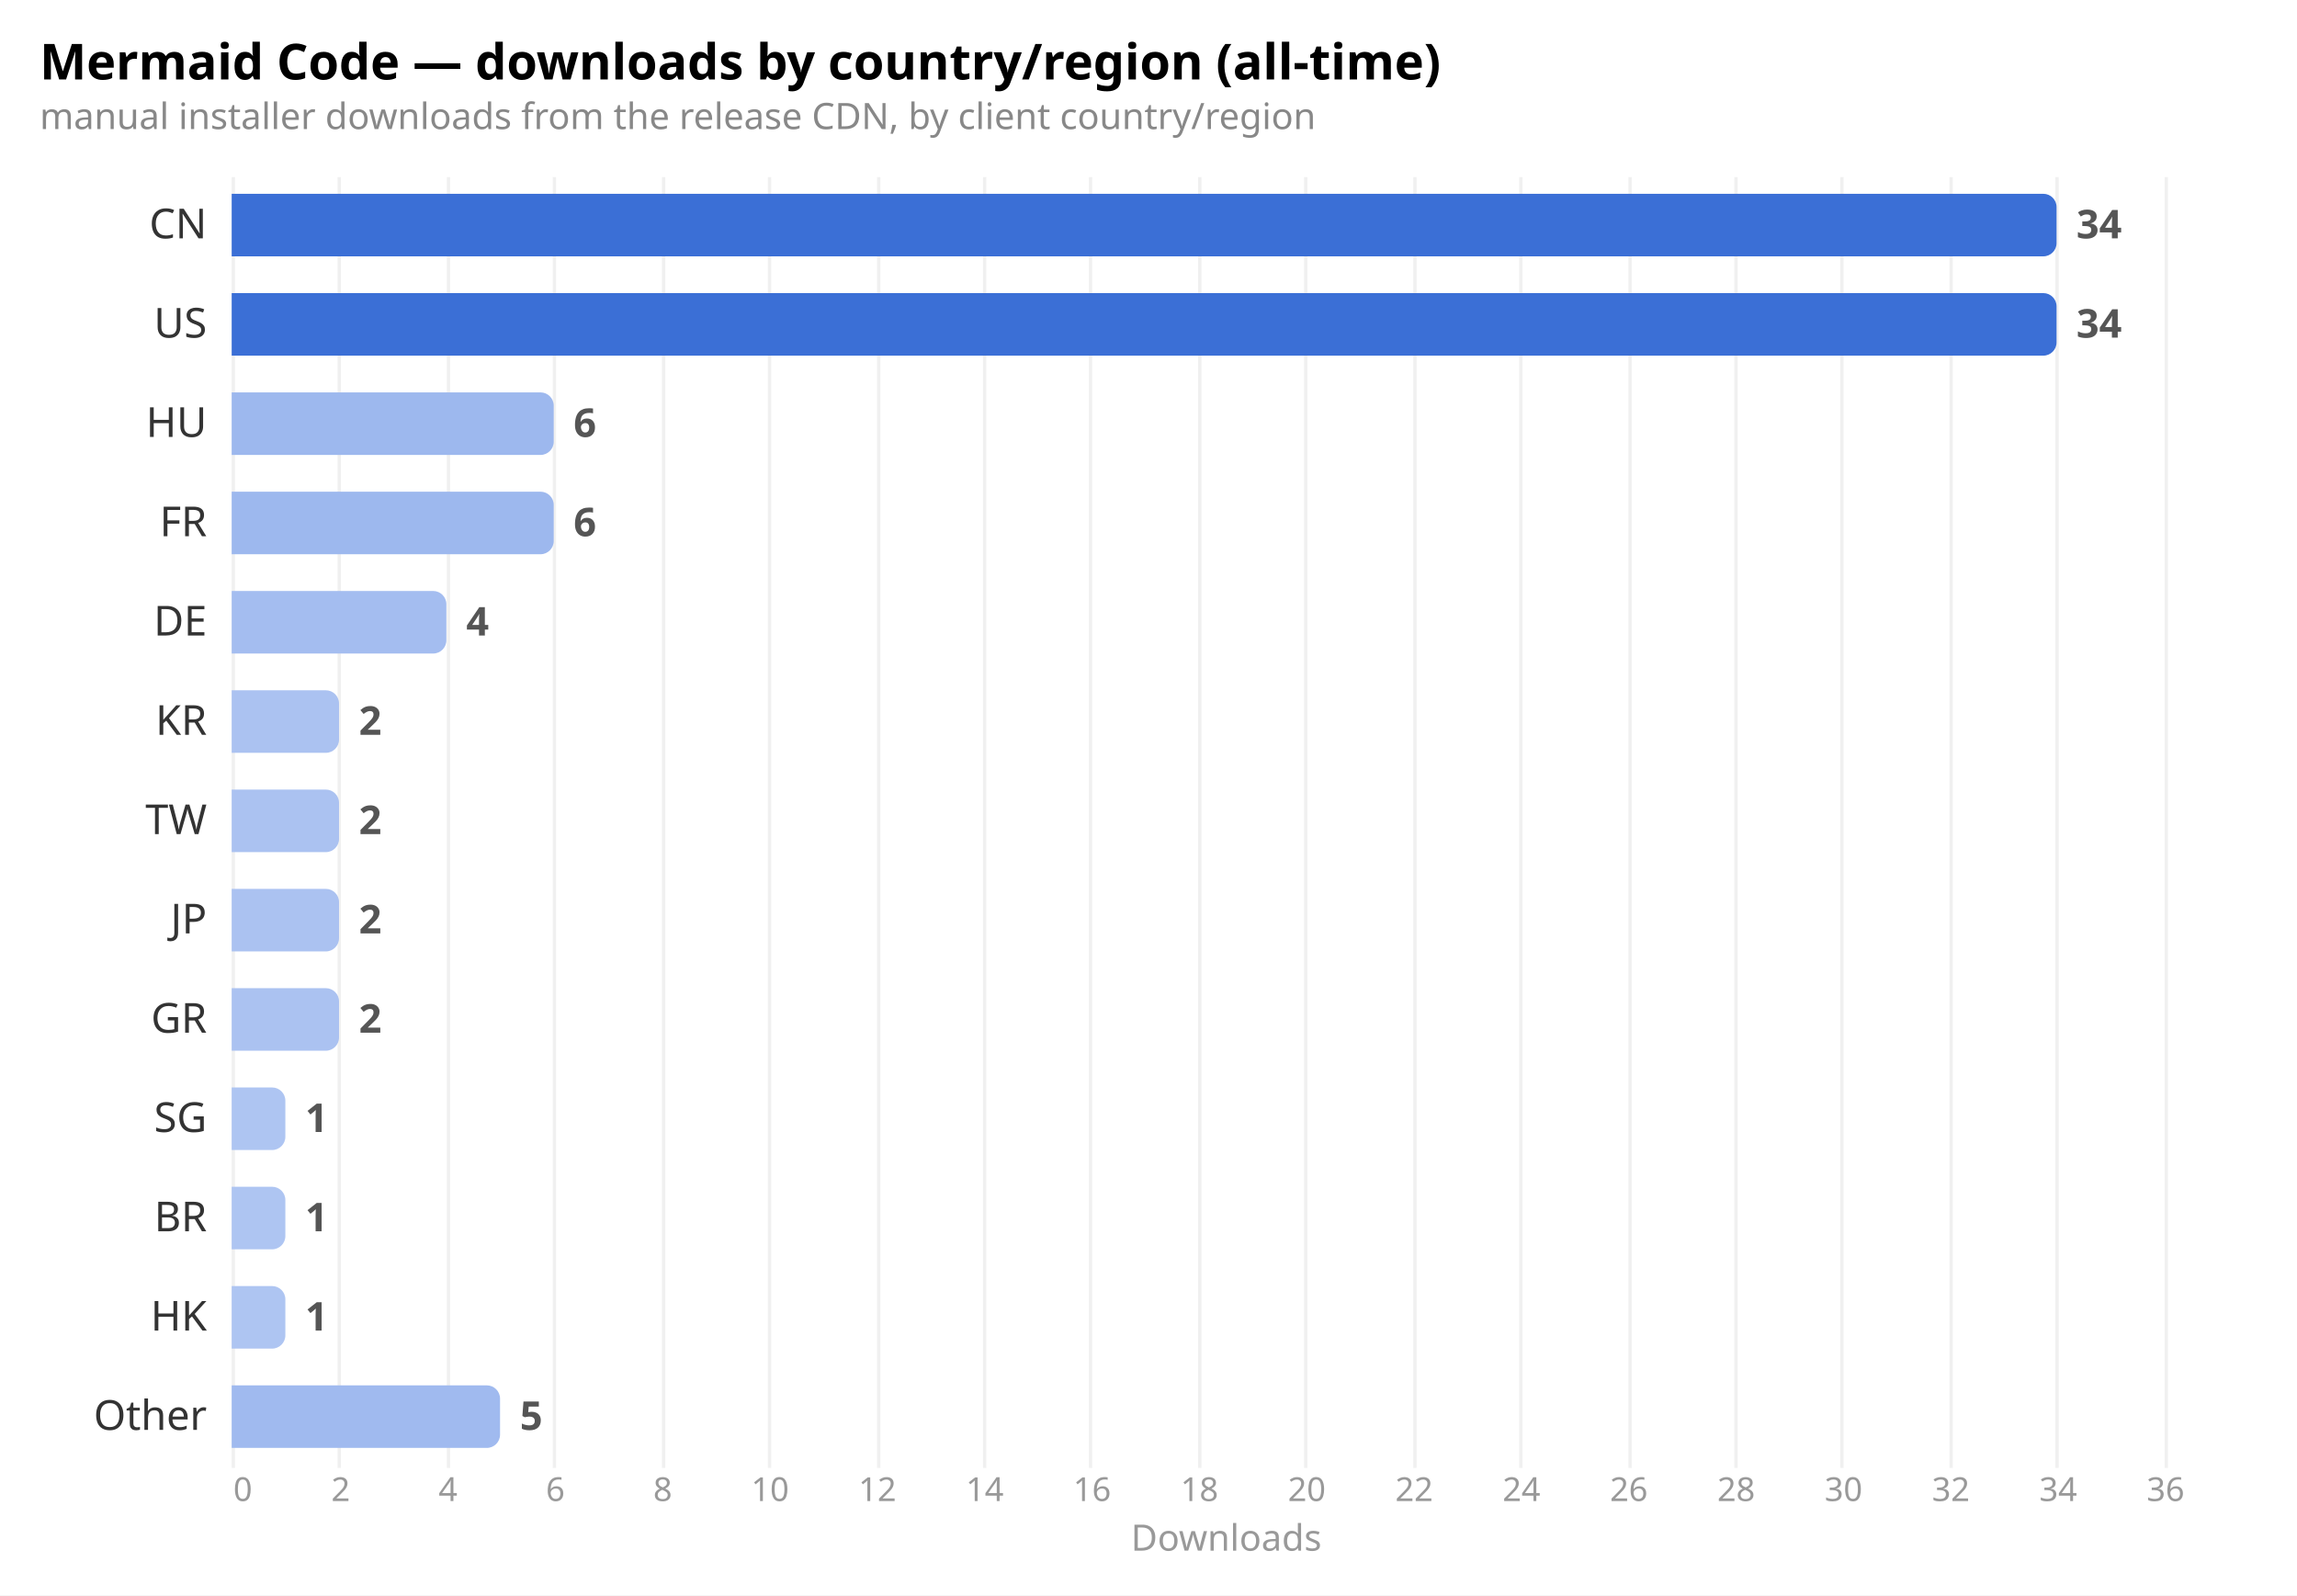
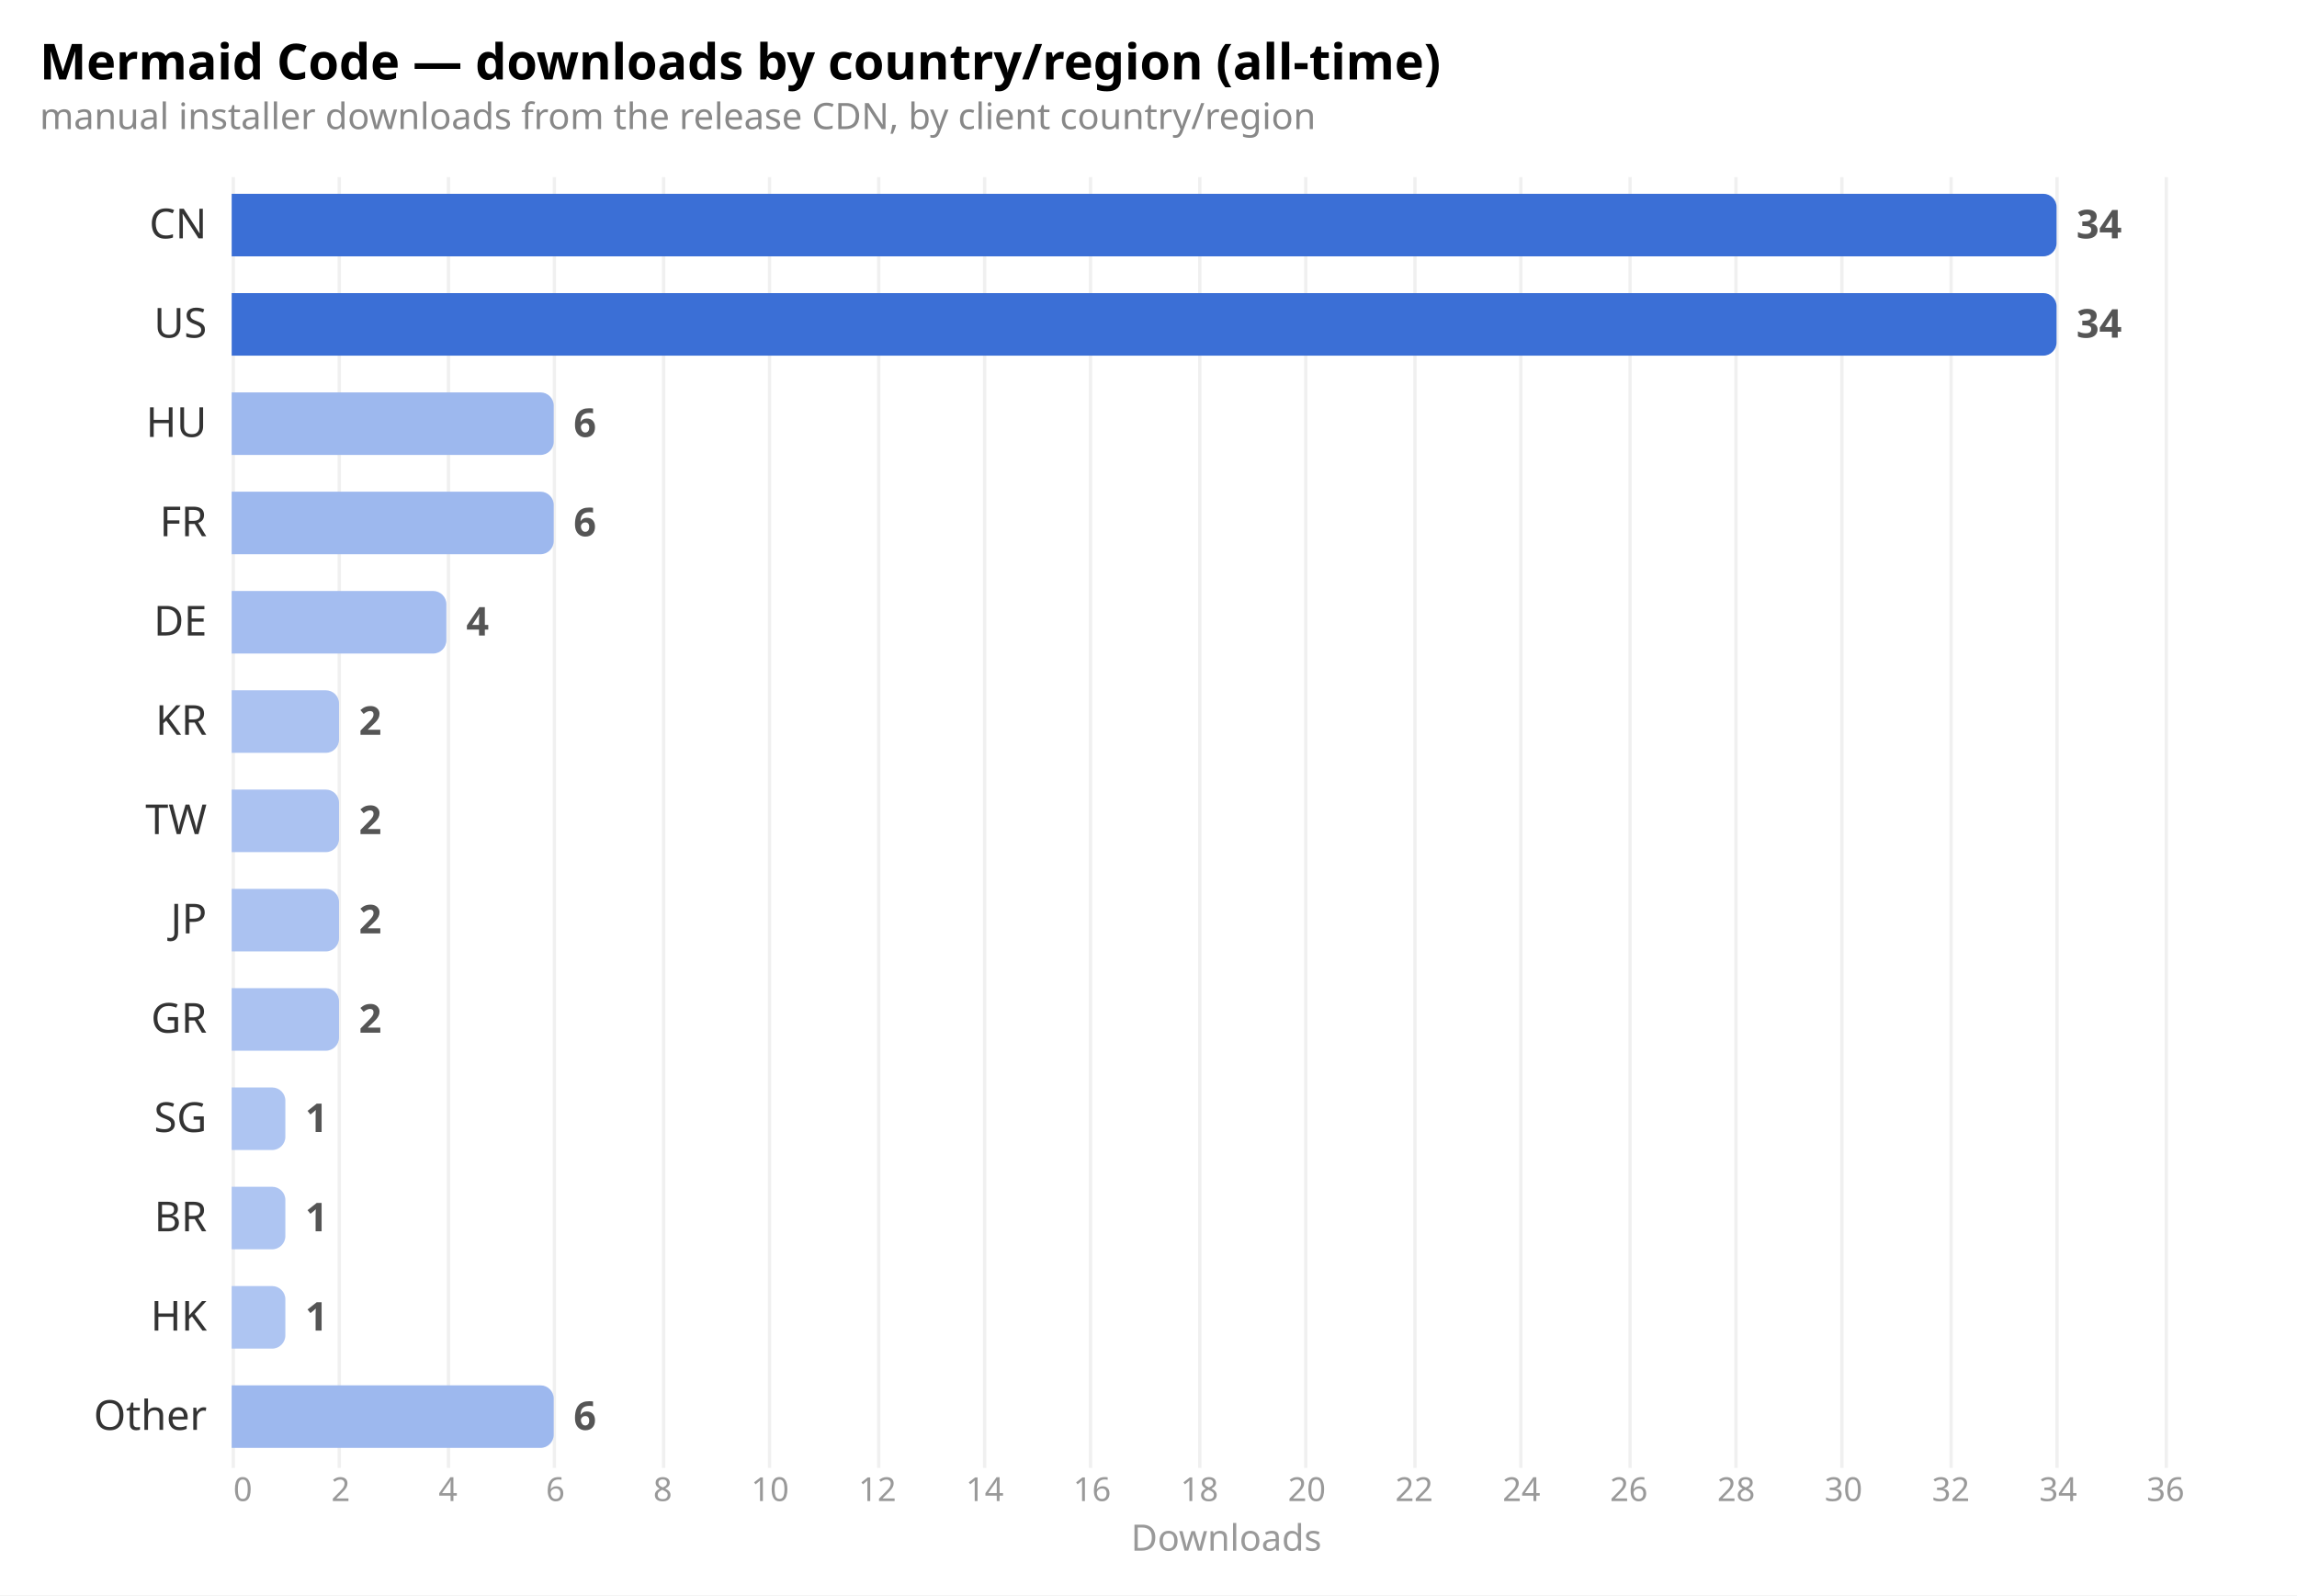
<svg xmlns="http://www.w3.org/2000/svg" version="1.1" class="marks" width="694" height="482" viewBox="0 0 694 482">
  <rect width="694" height="482" fill="white" />
  <g fill="none" stroke-miterlimit="4" transform="translate(70,53)">
    <g class="mark-group role-frame root" role="graphics-object" aria-roledescription="group mark container">
      <g transform="translate(0,0)">
        <path class="background" aria-hidden="true" d="M0,0h600v390h-600Z" />
        <g>
          <g class="mark-group role-axis" aria-hidden="true">
            <g transform="translate(0.5,390.5)">
              <path class="background" aria-hidden="true" d="M0,0h0v0h0Z" pointer-events="none" />
              <g>
                <g class="mark-rule role-axis-grid" pointer-events="none">
                  <line transform="translate(0,0)" x2="0" y2="-390" stroke="#f0f0f0" stroke-width="1" opacity="1" />
                  <line transform="translate(32,0)" x2="0" y2="-390" stroke="#f0f0f0" stroke-width="1" opacity="1" />
                  <line transform="translate(65,0)" x2="0" y2="-390" stroke="#f0f0f0" stroke-width="1" opacity="1" />
                  <line transform="translate(97,0)" x2="0" y2="-390" stroke="#f0f0f0" stroke-width="1" opacity="1" />
                  <line transform="translate(130,0)" x2="0" y2="-390" stroke="#f0f0f0" stroke-width="1" opacity="1" />
                  <line transform="translate(162,0)" x2="0" y2="-390" stroke="#f0f0f0" stroke-width="1" opacity="1" />
                  <line transform="translate(195,0)" x2="0" y2="-390" stroke="#f0f0f0" stroke-width="1" opacity="1" />
                  <line transform="translate(227,0)" x2="0" y2="-390" stroke="#f0f0f0" stroke-width="1" opacity="1" />
                  <line transform="translate(259,0)" x2="0" y2="-390" stroke="#f0f0f0" stroke-width="1" opacity="1" />
                  <line transform="translate(292,0)" x2="0" y2="-390" stroke="#f0f0f0" stroke-width="1" opacity="1" />
                  <line transform="translate(324,0)" x2="0" y2="-390" stroke="#f0f0f0" stroke-width="1" opacity="1" />
                  <line transform="translate(357,0)" x2="0" y2="-390" stroke="#f0f0f0" stroke-width="1" opacity="1" />
                  <line transform="translate(389,0)" x2="0" y2="-390" stroke="#f0f0f0" stroke-width="1" opacity="1" />
                  <line transform="translate(422,0)" x2="0" y2="-390" stroke="#f0f0f0" stroke-width="1" opacity="1" />
                  <line transform="translate(454,0)" x2="0" y2="-390" stroke="#f0f0f0" stroke-width="1" opacity="1" />
                  <line transform="translate(486,0)" x2="0" y2="-390" stroke="#f0f0f0" stroke-width="1" opacity="1" />
                  <line transform="translate(519,0)" x2="0" y2="-390" stroke="#f0f0f0" stroke-width="1" opacity="1" />
                  <line transform="translate(551,0)" x2="0" y2="-390" stroke="#f0f0f0" stroke-width="1" opacity="1" />
                  <line transform="translate(584,0)" x2="0" y2="-390" stroke="#f0f0f0" stroke-width="1" opacity="1" />
                </g>
              </g>
              <path class="foreground" aria-hidden="true" d="" pointer-events="none" display="none" />
            </g>
          </g>
          <g class="mark-group role-axis" role="graphics-symbol" aria-roledescription="axis" aria-label="X-axis titled 'Downloads' for a linear scale with values from 0 to 37">
            <g transform="translate(0.5,390.5)">
              <path class="background" aria-hidden="true" d="M0,0h0v0h0Z" pointer-events="none" />
              <g>
                <g class="mark-text role-axis-label" pointer-events="none">
                  <text text-anchor="start" transform="translate(0,10)" font-family="sans-serif" font-size="10px" fill="#999" opacity="1">0</text>
                  <text text-anchor="middle" transform="translate(32.43243,10)" font-family="sans-serif" font-size="10px" fill="#999" opacity="1">2</text>
                  <text text-anchor="middle" transform="translate(64.86486,10)" font-family="sans-serif" font-size="10px" fill="#999" opacity="1">4</text>
                  <text text-anchor="middle" transform="translate(97.2973,10)" font-family="sans-serif" font-size="10px" fill="#999" opacity="1">6</text>
                  <text text-anchor="middle" transform="translate(129.7297,10)" font-family="sans-serif" font-size="10px" fill="#999" opacity="1">8</text>
                  <text text-anchor="middle" transform="translate(162.1622,10)" font-family="sans-serif" font-size="10px" fill="#999" opacity="1">10</text>
                  <text text-anchor="middle" transform="translate(194.5946,10)" font-family="sans-serif" font-size="10px" fill="#999" opacity="1">12</text>
                  <text text-anchor="middle" transform="translate(227.027,10)" font-family="sans-serif" font-size="10px" fill="#999" opacity="1">14</text>
                  <text text-anchor="middle" transform="translate(259.4595,10)" font-family="sans-serif" font-size="10px" fill="#999" opacity="1">16</text>
                  <text text-anchor="middle" transform="translate(291.8919,10)" font-family="sans-serif" font-size="10px" fill="#999" opacity="1">18</text>
                  <text text-anchor="middle" transform="translate(324.3243,10)" font-family="sans-serif" font-size="10px" fill="#999" opacity="1">20</text>
                  <text text-anchor="middle" transform="translate(356.7568,10)" font-family="sans-serif" font-size="10px" fill="#999" opacity="1">22</text>
                  <text text-anchor="middle" transform="translate(389.1892,10)" font-family="sans-serif" font-size="10px" fill="#999" opacity="1">24</text>
                  <text text-anchor="middle" transform="translate(421.6216,10)" font-family="sans-serif" font-size="10px" fill="#999" opacity="1">26</text>
                  <text text-anchor="middle" transform="translate(454.0541,10)" font-family="sans-serif" font-size="10px" fill="#999" opacity="1">28</text>
                  <text text-anchor="middle" transform="translate(486.4865,10)" font-family="sans-serif" font-size="10px" fill="#999" opacity="1">30</text>
                  <text text-anchor="middle" transform="translate(518.9189,10)" font-family="sans-serif" font-size="10px" fill="#999" opacity="1">32</text>
                  <text text-anchor="middle" transform="translate(551.3514,10)" font-family="sans-serif" font-size="10px" fill="#999" opacity="1">34</text>
                  <text text-anchor="middle" transform="translate(583.7838,10)" font-family="sans-serif" font-size="10px" fill="#999" opacity="1">36</text>
                </g>
                <g class="mark-text role-axis-title" pointer-events="none">
                  <text text-anchor="middle" transform="translate(300,25)" font-family="sans-serif" font-size="11px" font-weight="500" fill="#999" opacity="1">Downloads</text>
                </g>
              </g>
              <path class="foreground" aria-hidden="true" d="" pointer-events="none" display="none" />
            </g>
          </g>
          <g class="mark-group role-axis" role="graphics-symbol" aria-roledescription="axis" aria-label="Y-axis for a discrete scale with 13 values: CN, US, HU, FR, DE, ending with Other">
            <g transform="translate(0.5,0.5)">
              <path class="background" aria-hidden="true" d="M0,0h0v0h0Z" pointer-events="none" />
              <g>
                <g class="mark-text role-axis-label" pointer-events="none">
                  <text text-anchor="end" transform="translate(-8,18.5)" font-family="sans-serif" font-size="12.5px" font-weight="500" fill="#333" opacity="1">CN</text>
                  <text text-anchor="end" transform="translate(-8,48.5)" font-family="sans-serif" font-size="12.5px" font-weight="500" fill="#333" opacity="1">US</text>
                  <text text-anchor="end" transform="translate(-8,78.5)" font-family="sans-serif" font-size="12.5px" font-weight="500" fill="#333" opacity="1">HU</text>
                  <text text-anchor="end" transform="translate(-8,108.5)" font-family="sans-serif" font-size="12.5px" font-weight="500" fill="#333" opacity="1">FR</text>
                  <text text-anchor="end" transform="translate(-8,138.5)" font-family="sans-serif" font-size="12.5px" font-weight="500" fill="#333" opacity="1">DE</text>
                  <text text-anchor="end" transform="translate(-8,168.5)" font-family="sans-serif" font-size="12.5px" font-weight="500" fill="#333" opacity="1">KR</text>
                  <text text-anchor="end" transform="translate(-8,198.5)" font-family="sans-serif" font-size="12.5px" font-weight="500" fill="#333" opacity="1">TW</text>
                  <text text-anchor="end" transform="translate(-8,228.5)" font-family="sans-serif" font-size="12.5px" font-weight="500" fill="#333" opacity="1">JP</text>
                  <text text-anchor="end" transform="translate(-8,258.5)" font-family="sans-serif" font-size="12.5px" font-weight="500" fill="#333" opacity="1">GR</text>
                  <text text-anchor="end" transform="translate(-8,288.5)" font-family="sans-serif" font-size="12.5px" font-weight="500" fill="#333" opacity="1">SG</text>
                  <text text-anchor="end" transform="translate(-8,318.5)" font-family="sans-serif" font-size="12.5px" font-weight="500" fill="#333" opacity="1">BR</text>
                  <text text-anchor="end" transform="translate(-8,348.5)" font-family="sans-serif" font-size="12.5px" font-weight="500" fill="#333" opacity="1">HK</text>
                  <text text-anchor="end" transform="translate(-8,378.5)" font-family="sans-serif" font-size="12.5px" font-weight="500" fill="#333" opacity="1">Other</text>
                </g>
              </g>
              <path class="foreground" aria-hidden="true" d="" pointer-events="none" display="none" />
            </g>
          </g>
          <g class="mark-group role-scope" role="graphics-object" aria-roledescription="group mark container">
            <g transform="translate(0,5.55)">
              <path class="background" aria-hidden="true" d="M0,0L547.351,0C549.559,0,551.351,1.792,551.351,4L551.351,14.9C551.351,17.108,549.559,18.9,547.351,18.9L0,18.9C0,18.9,0,18.9,0,18.9L0,0C0,0,0,0,0,0Z" />
              <g clip-path="url(#clip1)">
                <g class="mark-group role-scope" role="graphics-object" aria-roledescription="group mark container">
                  <g transform="translate(0,0)">
                    <path class="background" aria-hidden="true" d="M0,0h0v18.9h0Z" />
                    <g>
                      <g class="mark-rect role-mark layer_0_marks" role="graphics-object" aria-roledescription="rect mark container">
                        <path aria-label="Downloads: 34; country: CN; downloads: 34" role="graphics-symbol" aria-roledescription="bar" d="M0,0h551.351v18.9h-551.351Z" fill="rgb(59, 111, 214)" />
                      </g>
                    </g>
                    <path class="foreground" aria-hidden="true" d="" display="none" />
                  </g>
                </g>
              </g>
              <path class="foreground" aria-hidden="true" d="" display="none" />
            </g>
            <g transform="translate(0,35.55)">
              <path class="background" aria-hidden="true" d="M0,0L547.351,0C549.559,0,551.351,1.792,551.351,4L551.351,14.9C551.351,17.108,549.559,18.9,547.351,18.9L0,18.9C0,18.9,0,18.9,0,18.9L0,0C0,0,0,0,0,0Z" />
              <g clip-path="url(#clip2)">
                <g class="mark-group role-scope" role="graphics-object" aria-roledescription="group mark container">
                  <g transform="translate(0,0)">
                    <path class="background" aria-hidden="true" d="M0,0h0v18.9h0Z" />
                    <g>
                      <g class="mark-rect role-mark layer_0_marks" role="graphics-object" aria-roledescription="rect mark container">
                        <path aria-label="Downloads: 34; country: US; downloads: 34" role="graphics-symbol" aria-roledescription="bar" d="M0,0h551.351v18.9h-551.351Z" fill="rgb(59, 111, 214)" />
                      </g>
                    </g>
                    <path class="foreground" aria-hidden="true" d="" display="none" />
                  </g>
                </g>
              </g>
              <path class="foreground" aria-hidden="true" d="" display="none" />
            </g>
            <g transform="translate(0,65.55)">
              <path class="background" aria-hidden="true" d="M0,0L93.297,0C95.505,0,97.297,1.792,97.297,4L97.297,14.9C97.297,17.108,95.505,18.9,93.297,18.9L0,18.9C0,18.9,0,18.9,0,18.9L0,0C0,0,0,0,0,0Z" />
              <g clip-path="url(#clip3)">
                <g class="mark-group role-scope" role="graphics-object" aria-roledescription="group mark container">
                  <g transform="translate(0,0)">
                    <path class="background" aria-hidden="true" d="M0,0h0v18.9h0Z" />
                    <g>
                      <g class="mark-rect role-mark layer_0_marks" role="graphics-object" aria-roledescription="rect mark container">
                        <path aria-label="Downloads: 6; country: HU; downloads: 6" role="graphics-symbol" aria-roledescription="bar" d="M0,0h97.297v18.9h-97.297Z" fill="rgb(157, 184, 238)" />
                      </g>
                    </g>
                    <path class="foreground" aria-hidden="true" d="" display="none" />
                  </g>
                </g>
              </g>
              <path class="foreground" aria-hidden="true" d="" display="none" />
            </g>
            <g transform="translate(0,95.55)">
              <path class="background" aria-hidden="true" d="M0,0L93.297,0C95.505,0,97.297,1.792,97.297,4L97.297,14.9C97.297,17.108,95.505,18.9,93.297,18.9L0,18.9C0,18.9,0,18.9,0,18.9L0,0C0,0,0,0,0,0Z" />
              <g clip-path="url(#clip4)">
                <g class="mark-group role-scope" role="graphics-object" aria-roledescription="group mark container">
                  <g transform="translate(0,0)">
                    <path class="background" aria-hidden="true" d="M0,0h0v18.9h0Z" />
                    <g>
                      <g class="mark-rect role-mark layer_0_marks" role="graphics-object" aria-roledescription="rect mark container">
                        <path aria-label="Downloads: 6; country: FR; downloads: 6" role="graphics-symbol" aria-roledescription="bar" d="M0,0h97.297v18.9h-97.297Z" fill="rgb(157, 184, 238)" />
                      </g>
                    </g>
                    <path class="foreground" aria-hidden="true" d="" display="none" />
                  </g>
                </g>
              </g>
              <path class="foreground" aria-hidden="true" d="" display="none" />
            </g>
            <g transform="translate(0,125.55)">
              <path class="background" aria-hidden="true" d="M0,0L60.865,0C63.073,0,64.865,1.792,64.865,4L64.865,14.9C64.865,17.108,63.073,18.9,60.865,18.9L0,18.9C0,18.9,0,18.9,0,18.9L0,0C0,0,0,0,0,0Z" />
              <g clip-path="url(#clip5)">
                <g class="mark-group role-scope" role="graphics-object" aria-roledescription="group mark container">
                  <g transform="translate(0,0)">
                    <path class="background" aria-hidden="true" d="M0,0h0v18.9h0Z" />
                    <g>
                      <g class="mark-rect role-mark layer_0_marks" role="graphics-object" aria-roledescription="rect mark container">
                        <path aria-label="Downloads: 4; country: DE; downloads: 4" role="graphics-symbol" aria-roledescription="bar" d="M0,0h64.865v18.9h-64.865Z" fill="rgb(164, 189, 240)" />
                      </g>
                    </g>
                    <path class="foreground" aria-hidden="true" d="" display="none" />
                  </g>
                </g>
              </g>
              <path class="foreground" aria-hidden="true" d="" display="none" />
            </g>
            <g transform="translate(0,155.55)">
              <path class="background" aria-hidden="true" d="M0,0L28.432,0C30.64,0,32.432,1.792,32.432,4L32.432,14.9C32.432,17.108,30.64,18.9,28.432,18.9L0,18.9C0,18.9,0,18.9,0,18.9L0,0C0,0,0,0,0,0Z" />
              <g clip-path="url(#clip6)">
                <g class="mark-group role-scope" role="graphics-object" aria-roledescription="group mark container">
                  <g transform="translate(0,0)">
                    <path class="background" aria-hidden="true" d="M0,0h0v18.9h0Z" />
                    <g>
                      <g class="mark-rect role-mark layer_0_marks" role="graphics-object" aria-roledescription="rect mark container">
                        <path aria-label="Downloads: 2; country: KR; downloads: 2" role="graphics-symbol" aria-roledescription="bar" d="M0,0h32.432v18.9h-32.432Z" fill="rgb(171, 194, 241)" />
                      </g>
                    </g>
                    <path class="foreground" aria-hidden="true" d="" display="none" />
                  </g>
                </g>
              </g>
              <path class="foreground" aria-hidden="true" d="" display="none" />
            </g>
            <g transform="translate(0,185.55)">
              <path class="background" aria-hidden="true" d="M0,0L28.432,0C30.64,0,32.432,1.792,32.432,4L32.432,14.9C32.432,17.108,30.64,18.9,28.432,18.9L0,18.9C0,18.9,0,18.9,0,18.9L0,0C0,0,0,0,0,0Z" />
              <g clip-path="url(#clip7)">
                <g class="mark-group role-scope" role="graphics-object" aria-roledescription="group mark container">
                  <g transform="translate(0,0)">
                    <path class="background" aria-hidden="true" d="M0,0h0v18.9h0Z" />
                    <g>
                      <g class="mark-rect role-mark layer_0_marks" role="graphics-object" aria-roledescription="rect mark container">
                        <path aria-label="Downloads: 2; country: TW; downloads: 2" role="graphics-symbol" aria-roledescription="bar" d="M0,0h32.432v18.9h-32.432Z" fill="rgb(171, 194, 241)" />
                      </g>
                    </g>
                    <path class="foreground" aria-hidden="true" d="" display="none" />
                  </g>
                </g>
              </g>
              <path class="foreground" aria-hidden="true" d="" display="none" />
            </g>
            <g transform="translate(0,215.55)">
              <path class="background" aria-hidden="true" d="M0,0L28.432,0C30.64,0,32.432,1.792,32.432,4L32.432,14.9C32.432,17.108,30.64,18.9,28.432,18.9L0,18.9C0,18.9,0,18.9,0,18.9L0,0C0,0,0,0,0,0Z" />
              <g clip-path="url(#clip8)">
                <g class="mark-group role-scope" role="graphics-object" aria-roledescription="group mark container">
                  <g transform="translate(0,0)">
                    <path class="background" aria-hidden="true" d="M0,0h0v18.9h0Z" />
                    <g>
                      <g class="mark-rect role-mark layer_0_marks" role="graphics-object" aria-roledescription="rect mark container">
                        <path aria-label="Downloads: 2; country: JP; downloads: 2" role="graphics-symbol" aria-roledescription="bar" d="M0,0h32.432v18.9h-32.432Z" fill="rgb(171, 194, 241)" />
                      </g>
                    </g>
                    <path class="foreground" aria-hidden="true" d="" display="none" />
                  </g>
                </g>
              </g>
              <path class="foreground" aria-hidden="true" d="" display="none" />
            </g>
            <g transform="translate(0,245.55)">
              <path class="background" aria-hidden="true" d="M0,0L28.432,0C30.64,0,32.432,1.792,32.432,4L32.432,14.9C32.432,17.108,30.64,18.9,28.432,18.9L0,18.9C0,18.9,0,18.9,0,18.9L0,0C0,0,0,0,0,0Z" />
              <g clip-path="url(#clip9)">
                <g class="mark-group role-scope" role="graphics-object" aria-roledescription="group mark container">
                  <g transform="translate(0,0)">
                    <path class="background" aria-hidden="true" d="M0,0h0v18.9h0Z" />
                    <g>
                      <g class="mark-rect role-mark layer_0_marks" role="graphics-object" aria-roledescription="rect mark container">
                        <path aria-label="Downloads: 2; country: GR; downloads: 2" role="graphics-symbol" aria-roledescription="bar" d="M0,0h32.432v18.9h-32.432Z" fill="rgb(171, 194, 241)" />
                      </g>
                    </g>
                    <path class="foreground" aria-hidden="true" d="" display="none" />
                  </g>
                </g>
              </g>
              <path class="foreground" aria-hidden="true" d="" display="none" />
            </g>
            <g transform="translate(0,275.55)">
              <path class="background" aria-hidden="true" d="M0,0L12.216,0C14.424,0,16.216,1.792,16.216,4L16.216,14.9C16.216,17.108,14.424,18.9,12.216,18.9L0,18.9C0,18.9,0,18.9,0,18.9L0,0C0,0,0,0,0,0Z" />
              <g clip-path="url(#clip10)">
                <g class="mark-group role-scope" role="graphics-object" aria-roledescription="group mark container">
                  <g transform="translate(0,0)">
                    <path class="background" aria-hidden="true" d="M0,0h0v18.9h0Z" />
                    <g>
                      <g class="mark-rect role-mark layer_0_marks" role="graphics-object" aria-roledescription="rect mark container">
                        <path aria-label="Downloads: 1; country: SG; downloads: 1" role="graphics-symbol" aria-roledescription="bar" d="M0,0h16.216v18.9h-16.216Z" fill="rgb(174, 197, 242)" />
                      </g>
                    </g>
                    <path class="foreground" aria-hidden="true" d="" display="none" />
                  </g>
                </g>
              </g>
              <path class="foreground" aria-hidden="true" d="" display="none" />
            </g>
            <g transform="translate(0,305.55)">
              <path class="background" aria-hidden="true" d="M0,0L12.216,0C14.424,0,16.216,1.792,16.216,4L16.216,14.9C16.216,17.108,14.424,18.9,12.216,18.9L0,18.9C0,18.9,0,18.9,0,18.9L0,0C0,0,0,0,0,0Z" />
              <g clip-path="url(#clip11)">
                <g class="mark-group role-scope" role="graphics-object" aria-roledescription="group mark container">
                  <g transform="translate(0,0)">
                    <path class="background" aria-hidden="true" d="M0,0h0v18.9h0Z" />
                    <g>
                      <g class="mark-rect role-mark layer_0_marks" role="graphics-object" aria-roledescription="rect mark container">
                        <path aria-label="Downloads: 1; country: BR; downloads: 1" role="graphics-symbol" aria-roledescription="bar" d="M0,0h16.216v18.9h-16.216Z" fill="rgb(174, 197, 242)" />
                      </g>
                    </g>
                    <path class="foreground" aria-hidden="true" d="" display="none" />
                  </g>
                </g>
              </g>
              <path class="foreground" aria-hidden="true" d="" display="none" />
            </g>
            <g transform="translate(0,335.55)">
              <path class="background" aria-hidden="true" d="M0,0L12.216,0C14.424,0,16.216,1.792,16.216,4L16.216,14.9C16.216,17.108,14.424,18.9,12.216,18.9L0,18.9C0,18.9,0,18.9,0,18.9L0,0C0,0,0,0,0,0Z" />
              <g clip-path="url(#clip12)">
                <g class="mark-group role-scope" role="graphics-object" aria-roledescription="group mark container">
                  <g transform="translate(0,0)">
                    <path class="background" aria-hidden="true" d="M0,0h0v18.9h0Z" />
                    <g>
                      <g class="mark-rect role-mark layer_0_marks" role="graphics-object" aria-roledescription="rect mark container">
                        <path aria-label="Downloads: 1; country: HK; downloads: 1" role="graphics-symbol" aria-roledescription="bar" d="M0,0h16.216v18.9h-16.216Z" fill="rgb(174, 197, 242)" />
                      </g>
                    </g>
                    <path class="foreground" aria-hidden="true" d="" display="none" />
                  </g>
                </g>
              </g>
              <path class="foreground" aria-hidden="true" d="" display="none" />
            </g>
            <g transform="translate(0,365.55)">
-               <path class="background" aria-hidden="true" d="M0,0L77.081,0C79.289,0,81.081,1.792,81.081,4L81.081,14.9C81.081,17.108,79.289,18.9,77.081,18.9L0,18.9C0,18.9,0,18.9,0,18.9L0,0C0,0,0,0,0,0Z" />
+               <path class="background" aria-hidden="true" d="M0,0L93.297,0C95.505,0,97.297,1.792,97.297,4L97.297,14.9C97.297,17.108,95.505,18.9,93.297,18.9L0,18.9C0,18.9,0,18.9,0,18.9L0,0C0,0,0,0,0,0Z" />
              <g clip-path="url(#clip13)">
                <g class="mark-group role-scope" role="graphics-object" aria-roledescription="group mark container">
                  <g transform="translate(0,0)">
                    <path class="background" aria-hidden="true" d="M0,0h0v18.9h0Z" />
                    <g>
                      <g class="mark-rect role-mark layer_0_marks" role="graphics-object" aria-roledescription="rect mark container">
-                         <path aria-label="Downloads: 5; country: Other; downloads: 5" role="graphics-symbol" aria-roledescription="bar" d="M0,0h81.081v18.9h-81.081Z" fill="rgb(160, 186, 239)" />
+                         <path aria-label="Downloads: 6; country: Other; downloads: 6" role="graphics-symbol" aria-roledescription="bar" d="M0,0h97.297v18.9h-97.297Z" fill="rgb(157, 184, 238)" />
                      </g>
                    </g>
                    <path class="foreground" aria-hidden="true" d="" display="none" />
                  </g>
                </g>
              </g>
              <path class="foreground" aria-hidden="true" d="" display="none" />
            </g>
          </g>
          <g class="mark-text role-mark layer_1_marks" role="graphics-object" aria-roledescription="text mark container">
            <text aria-label="Downloads: 34; country: CN; downloads: 34" role="graphics-symbol" aria-roledescription="text mark" text-anchor="start" transform="translate(557.3514,19)" font-family="sans-serif" font-size="12px" font-weight="600" fill="#555">34</text>
            <text aria-label="Downloads: 34; country: US; downloads: 34" role="graphics-symbol" aria-roledescription="text mark" text-anchor="start" transform="translate(557.3514,49)" font-family="sans-serif" font-size="12px" font-weight="600" fill="#555">34</text>
            <text aria-label="Downloads: 6; country: HU; downloads: 6" role="graphics-symbol" aria-roledescription="text mark" text-anchor="start" transform="translate(103.2973,79)" font-family="sans-serif" font-size="12px" font-weight="600" fill="#555">6</text>
            <text aria-label="Downloads: 6; country: FR; downloads: 6" role="graphics-symbol" aria-roledescription="text mark" text-anchor="start" transform="translate(103.2973,109)" font-family="sans-serif" font-size="12px" font-weight="600" fill="#555">6</text>
            <text aria-label="Downloads: 4; country: DE; downloads: 4" role="graphics-symbol" aria-roledescription="text mark" text-anchor="start" transform="translate(70.86486,139)" font-family="sans-serif" font-size="12px" font-weight="600" fill="#555">4</text>
            <text aria-label="Downloads: 2; country: KR; downloads: 2" role="graphics-symbol" aria-roledescription="text mark" text-anchor="start" transform="translate(38.43243,169)" font-family="sans-serif" font-size="12px" font-weight="600" fill="#555">2</text>
            <text aria-label="Downloads: 2; country: TW; downloads: 2" role="graphics-symbol" aria-roledescription="text mark" text-anchor="start" transform="translate(38.43243,199)" font-family="sans-serif" font-size="12px" font-weight="600" fill="#555">2</text>
            <text aria-label="Downloads: 2; country: JP; downloads: 2" role="graphics-symbol" aria-roledescription="text mark" text-anchor="start" transform="translate(38.43243,229)" font-family="sans-serif" font-size="12px" font-weight="600" fill="#555">2</text>
            <text aria-label="Downloads: 2; country: GR; downloads: 2" role="graphics-symbol" aria-roledescription="text mark" text-anchor="start" transform="translate(38.43243,259)" font-family="sans-serif" font-size="12px" font-weight="600" fill="#555">2</text>
            <text aria-label="Downloads: 1; country: SG; downloads: 1" role="graphics-symbol" aria-roledescription="text mark" text-anchor="start" transform="translate(22.21622,289)" font-family="sans-serif" font-size="12px" font-weight="600" fill="#555">1</text>
            <text aria-label="Downloads: 1; country: BR; downloads: 1" role="graphics-symbol" aria-roledescription="text mark" text-anchor="start" transform="translate(22.21622,319)" font-family="sans-serif" font-size="12px" font-weight="600" fill="#555">1</text>
            <text aria-label="Downloads: 1; country: HK; downloads: 1" role="graphics-symbol" aria-roledescription="text mark" text-anchor="start" transform="translate(22.21622,349)" font-family="sans-serif" font-size="12px" font-weight="600" fill="#555">1</text>
-             <text aria-label="Downloads: 5; country: Other; downloads: 5" role="graphics-symbol" aria-roledescription="text mark" text-anchor="start" transform="translate(87.08108,379)" font-family="sans-serif" font-size="12px" font-weight="600" fill="#555">5</text>
+             <text aria-label="Downloads: 6; country: Other; downloads: 6" role="graphics-symbol" aria-roledescription="text mark" text-anchor="start" transform="translate(103.2973,379)" font-family="sans-serif" font-size="12px" font-weight="600" fill="#555">6</text>
          </g>
          <g class="mark-group role-title">
            <g transform="translate(-58,-41)">
              <path class="background" aria-hidden="true" d="M0,0h0v0h0Z" pointer-events="none" />
              <g>
                <g class="mark-text role-title-text" role="graphics-symbol" aria-roledescription="title" aria-label="Title text 'Mermaid Code — downloads by country/region (all-time)'" pointer-events="none">
                  <text text-anchor="start" transform="translate(0,12)" font-family="sans-serif" font-size="15px" font-weight="600" fill="#000" opacity="1">Mermaid Code — downloads by country/region (all-time)</text>
                </g>
                <g class="mark-text role-title-subtitle" role="graphics-symbol" aria-roledescription="subtitle" aria-label="Subtitle text 'manual installer downloads from the release CDN, by client country/region'" pointer-events="none">
                  <text text-anchor="start" transform="translate(0,27)" font-family="sans-serif" font-size="11px" fill="#888" opacity="1">manual installer downloads from the release CDN, by client country/region</text>
                </g>
              </g>
              <path class="foreground" aria-hidden="true" d="" pointer-events="none" display="none" />
            </g>
          </g>
        </g>
        <path class="foreground" aria-hidden="true" d="" display="none" />
      </g>
    </g>
  </g>
  <defs>
    <clipPath id="clip1">
      <path d="M0,0L547.351,0C549.559,0,551.351,1.792,551.351,4L551.351,14.9C551.351,17.108,549.559,18.9,547.351,18.9L0,18.9C0,18.9,0,18.9,0,18.9L0,0C0,0,0,0,0,0Z" />
    </clipPath>
    <clipPath id="clip2">
      <path d="M0,0L547.351,0C549.559,0,551.351,1.792,551.351,4L551.351,14.9C551.351,17.108,549.559,18.9,547.351,18.9L0,18.9C0,18.9,0,18.9,0,18.9L0,0C0,0,0,0,0,0Z" />
    </clipPath>
    <clipPath id="clip3">
      <path d="M0,0L93.297,0C95.505,0,97.297,1.792,97.297,4L97.297,14.9C97.297,17.108,95.505,18.9,93.297,18.9L0,18.9C0,18.9,0,18.9,0,18.9L0,0C0,0,0,0,0,0Z" />
    </clipPath>
    <clipPath id="clip4">
      <path d="M0,0L93.297,0C95.505,0,97.297,1.792,97.297,4L97.297,14.9C97.297,17.108,95.505,18.9,93.297,18.9L0,18.9C0,18.9,0,18.9,0,18.9L0,0C0,0,0,0,0,0Z" />
    </clipPath>
    <clipPath id="clip5">
      <path d="M0,0L60.865,0C63.073,0,64.865,1.792,64.865,4L64.865,14.9C64.865,17.108,63.073,18.9,60.865,18.9L0,18.9C0,18.9,0,18.9,0,18.9L0,0C0,0,0,0,0,0Z" />
    </clipPath>
    <clipPath id="clip6">
      <path d="M0,0L28.432,0C30.64,0,32.432,1.792,32.432,4L32.432,14.9C32.432,17.108,30.64,18.9,28.432,18.9L0,18.9C0,18.9,0,18.9,0,18.9L0,0C0,0,0,0,0,0Z" />
    </clipPath>
    <clipPath id="clip7">
      <path d="M0,0L28.432,0C30.64,0,32.432,1.792,32.432,4L32.432,14.9C32.432,17.108,30.64,18.9,28.432,18.9L0,18.9C0,18.9,0,18.9,0,18.9L0,0C0,0,0,0,0,0Z" />
    </clipPath>
    <clipPath id="clip8">
      <path d="M0,0L28.432,0C30.64,0,32.432,1.792,32.432,4L32.432,14.9C32.432,17.108,30.64,18.9,28.432,18.9L0,18.9C0,18.9,0,18.9,0,18.9L0,0C0,0,0,0,0,0Z" />
    </clipPath>
    <clipPath id="clip9">
      <path d="M0,0L28.432,0C30.64,0,32.432,1.792,32.432,4L32.432,14.9C32.432,17.108,30.64,18.9,28.432,18.9L0,18.9C0,18.9,0,18.9,0,18.9L0,0C0,0,0,0,0,0Z" />
    </clipPath>
    <clipPath id="clip10">
      <path d="M0,0L12.216,0C14.424,0,16.216,1.792,16.216,4L16.216,14.9C16.216,17.108,14.424,18.9,12.216,18.9L0,18.9C0,18.9,0,18.9,0,18.9L0,0C0,0,0,0,0,0Z" />
    </clipPath>
    <clipPath id="clip11">
      <path d="M0,0L12.216,0C14.424,0,16.216,1.792,16.216,4L16.216,14.9C16.216,17.108,14.424,18.9,12.216,18.9L0,18.9C0,18.9,0,18.9,0,18.9L0,0C0,0,0,0,0,0Z" />
    </clipPath>
    <clipPath id="clip12">
      <path d="M0,0L12.216,0C14.424,0,16.216,1.792,16.216,4L16.216,14.9C16.216,17.108,14.424,18.9,12.216,18.9L0,18.9C0,18.9,0,18.9,0,18.9L0,0C0,0,0,0,0,0Z" />
    </clipPath>
    <clipPath id="clip13">
-       <path d="M0,0L77.081,0C79.289,0,81.081,1.792,81.081,4L81.081,14.9C81.081,17.108,79.289,18.9,77.081,18.9L0,18.9C0,18.9,0,18.9,0,18.9L0,0C0,0,0,0,0,0Z" />
+       <path d="M0,0L93.297,0C95.505,0,97.297,1.792,97.297,4L97.297,14.9C97.297,17.108,95.505,18.9,93.297,18.9L0,18.9C0,18.9,0,18.9,0,18.9L0,0C0,0,0,0,0,0Z" />
    </clipPath>
  </defs>
</svg>
